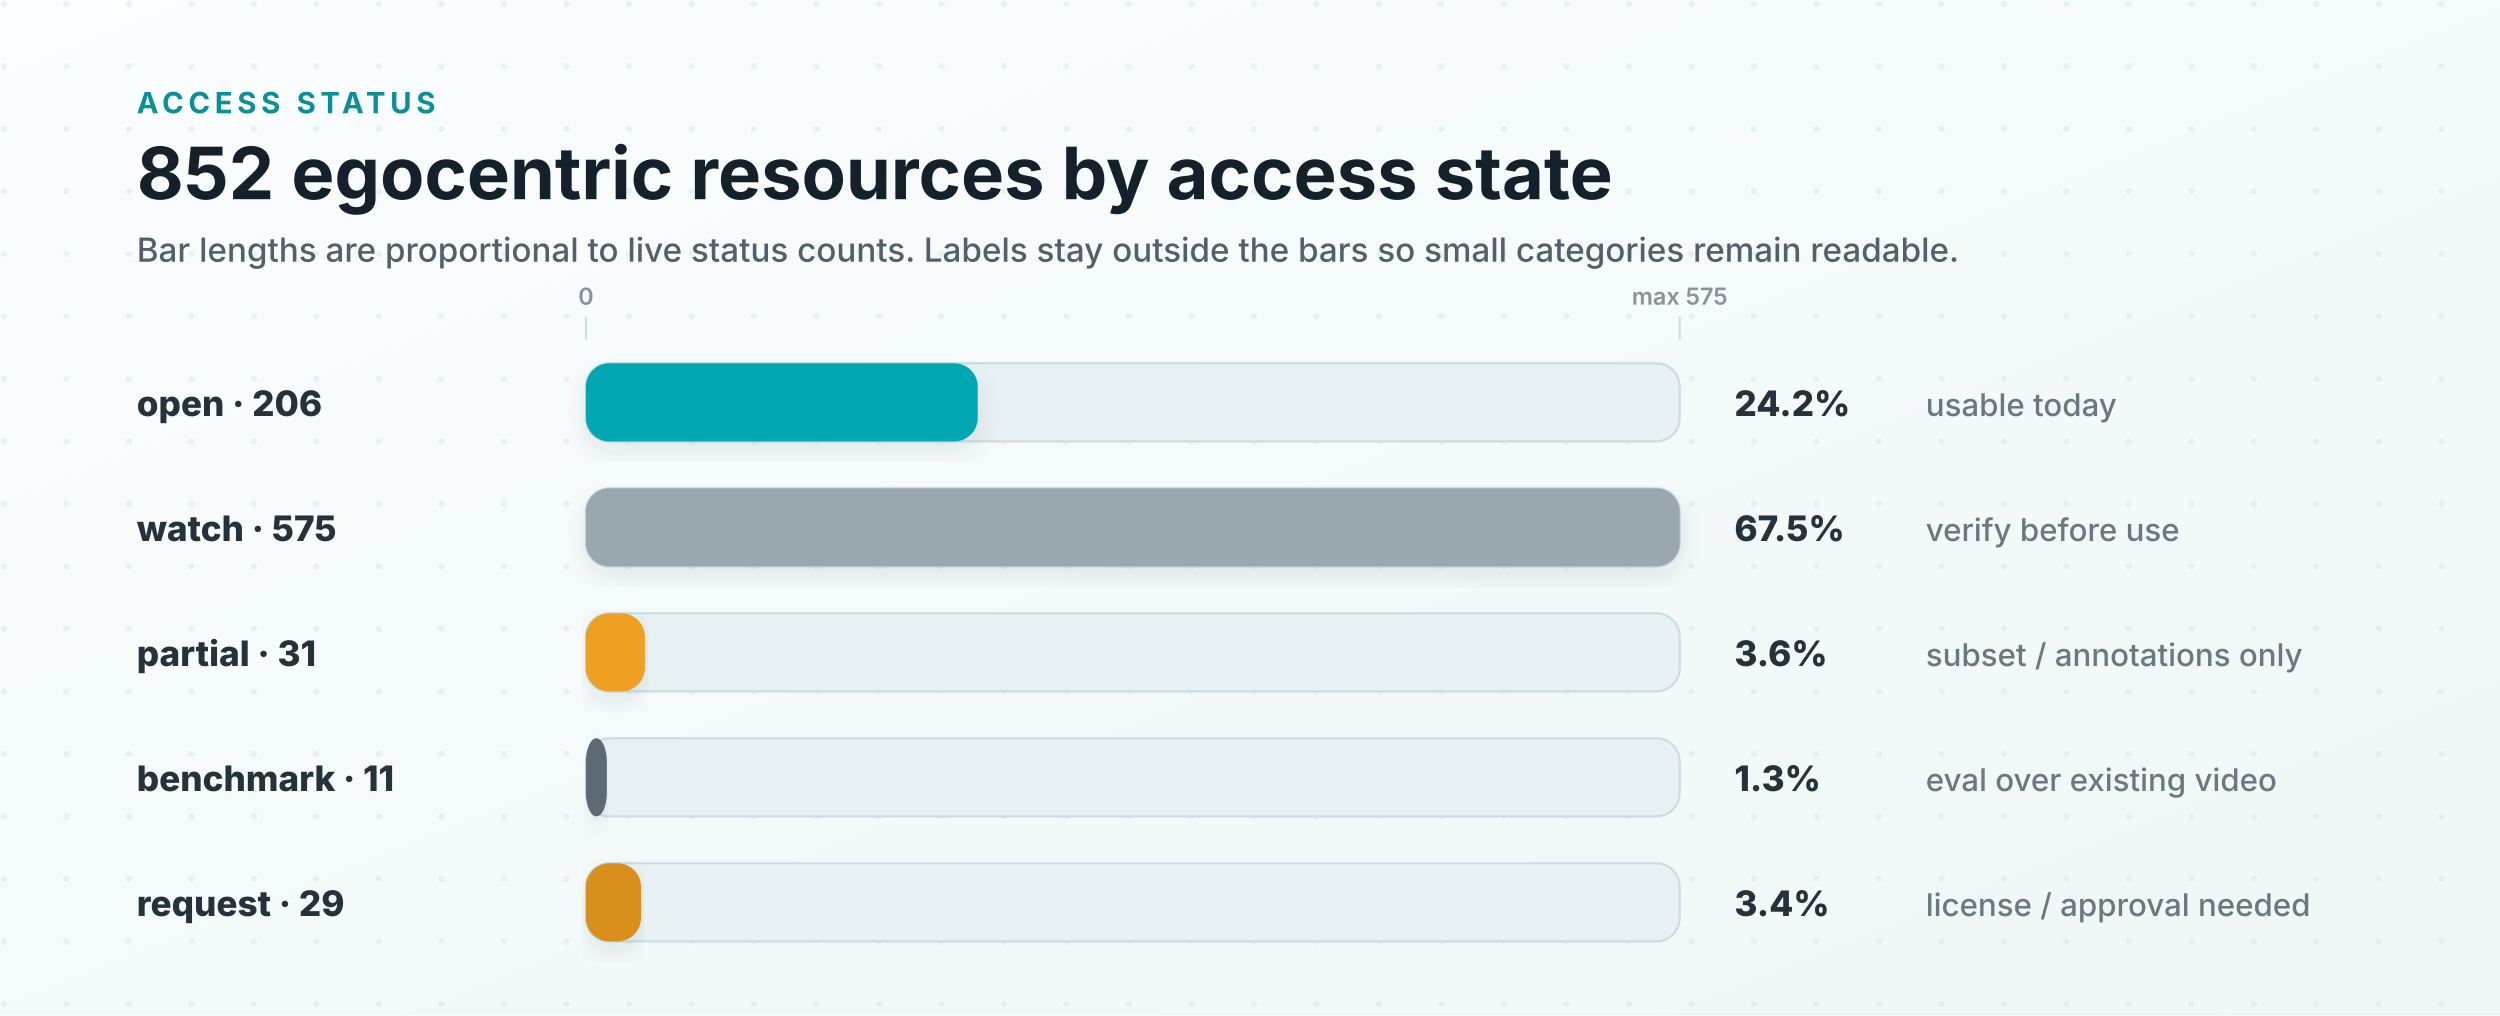
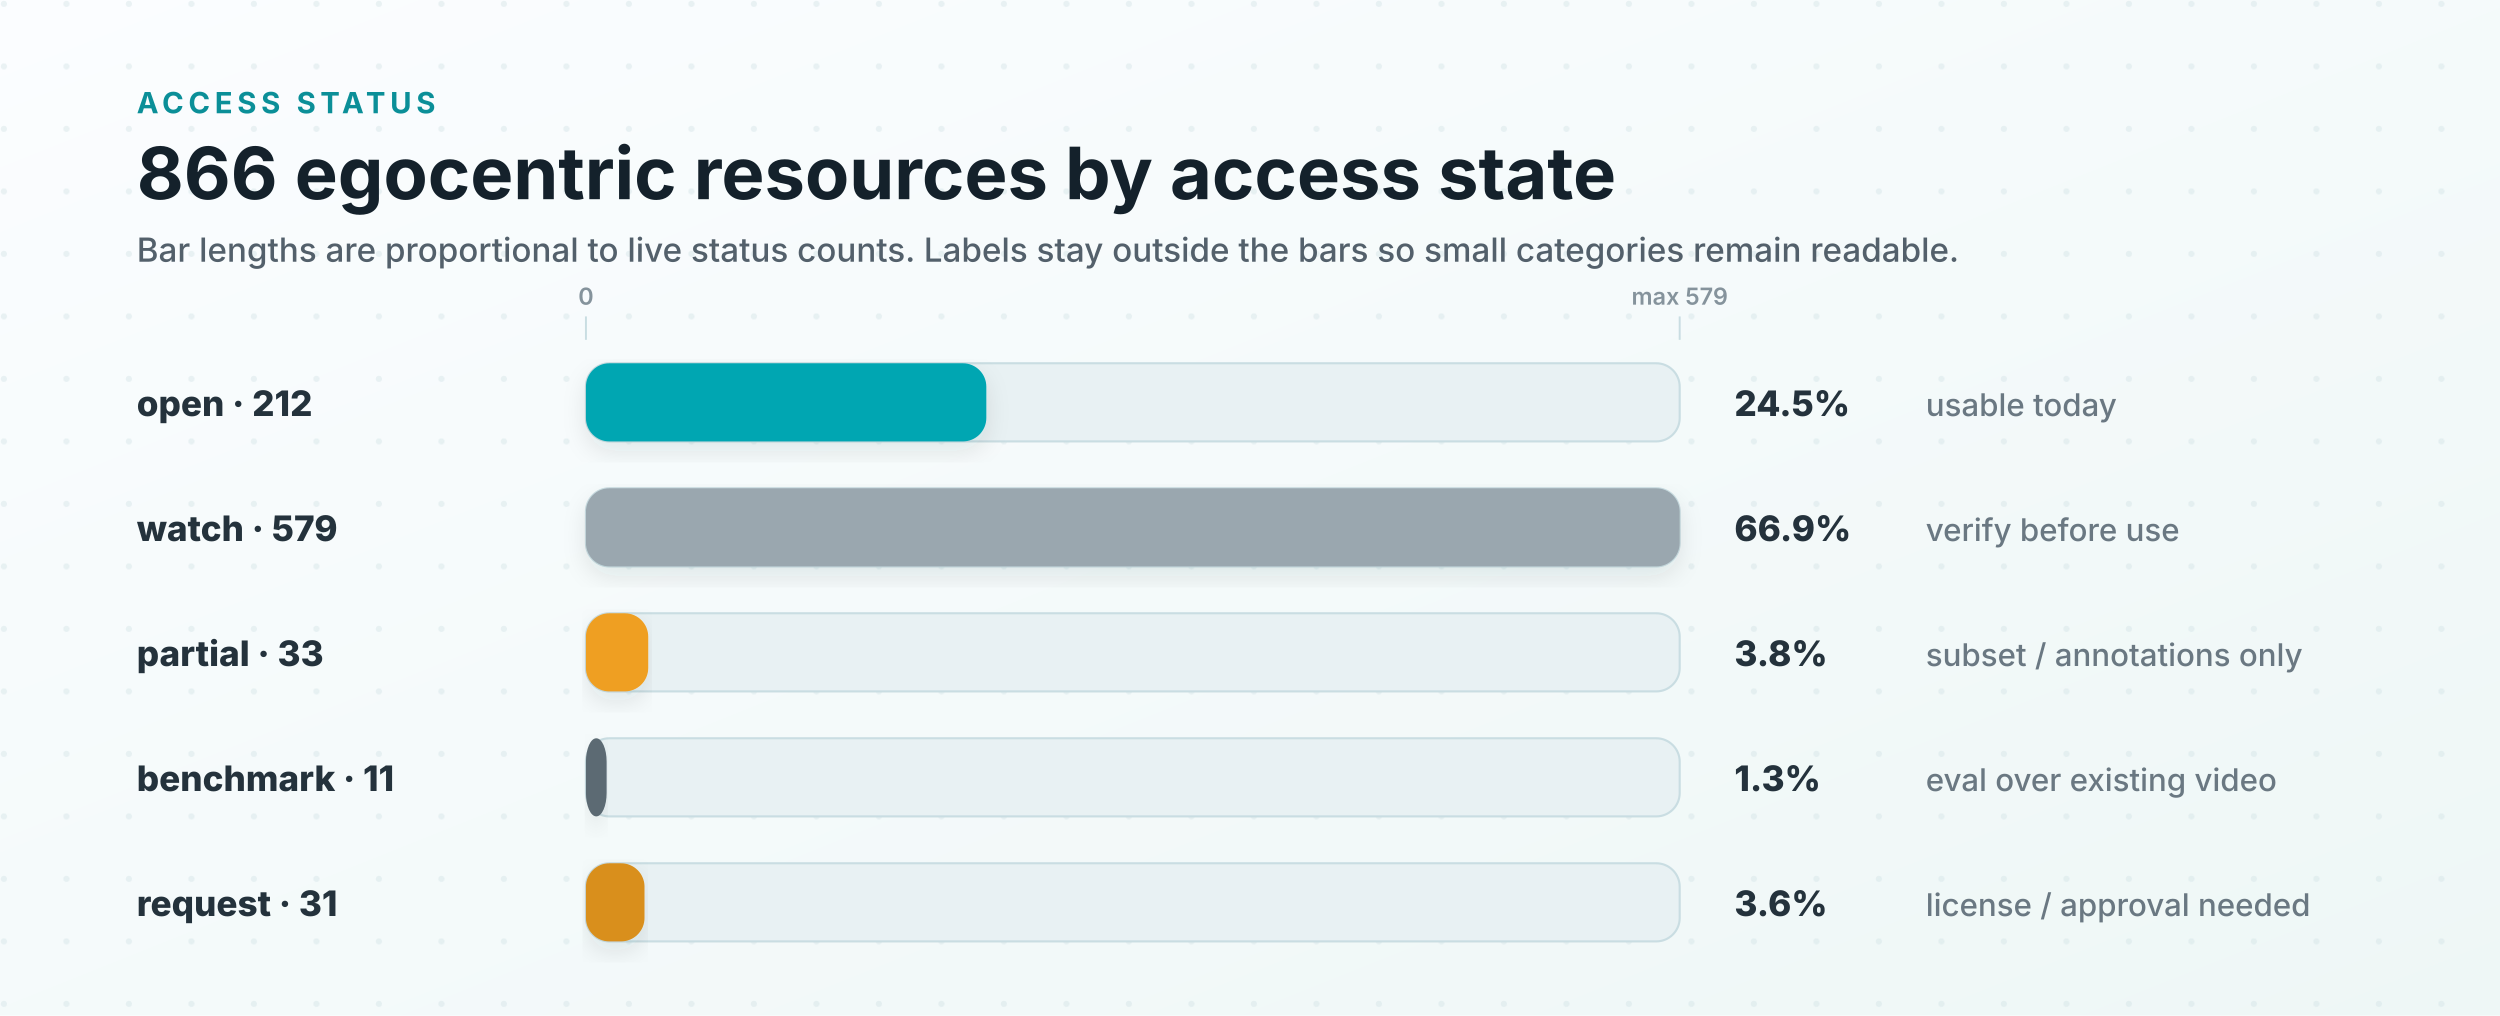
<svg xmlns="http://www.w3.org/2000/svg" viewBox="0 0 1280 520" role="img" aria-labelledby="title desc">
  <defs>
    <linearGradient id="bg" x1="0" x2="1" y1="0" y2="1">
      <stop offset="0" stop-color="#fbfdff" />
      <stop offset="1" stop-color="#eef7f6" />
    </linearGradient>
    <pattern id="dots" width="32" height="32" patternUnits="userSpaceOnUse">
      <circle cx="2" cy="2" r="1.6" fill="#cfe0e4" opacity="0.4" />
    </pattern>
    <filter id="shadow" x="-6%" y="-18%" width="112%" height="145%">
      <feDropShadow dx="0" dy="5" stdDeviation="6" flood-color="#0f2a33" flood-opacity="0.10" />
    </filter>
    <style>
      .ink { fill: #14212b; }
      .kicker { font: 700 15px system-ui, -apple-system, "Segoe UI", sans-serif; fill: #0b8f98; letter-spacing: .16em; }
      .title { font: 700 37px system-ui, -apple-system, "Segoe UI", sans-serif; }
      .subtitle { font: 500 17px system-ui, -apple-system, "Segoe UI", sans-serif; fill: #53606b; }
      .rowlabel { font: 760 18px system-ui, -apple-system, "Segoe UI", sans-serif; fill: #24323c; }
      .value { font: 760 18px system-ui, -apple-system, "Segoe UI", sans-serif; fill: #24323c; }
      .gloss { font: 520 16px system-ui, -apple-system, "Segoe UI", sans-serif; fill: #6a7882; }
      .rail { fill: #e8f1f3; stroke: #c9dde2; stroke-width: 1.1; }
      .fill { filter: url(#shadow); }
      .scale { font: 620 12px system-ui, -apple-system, "Segoe UI", sans-serif; fill: #85939c; }
      .tick { stroke: #c9dde2; stroke-width: 1; }
    </style>
  </defs>
  <rect width="1280" height="520" fill="url(#bg)" />
  <rect width="1280" height="520" fill="url(#dots)" />
  <text class="kicker" x="70" y="58">ACCESS STATUS</text>
-   <text class="title ink" x="70" y="102">852 egocentric resources by access state</text>
+   <text class="title ink" x="70" y="102">866 egocentric resources by access state</text>
  <text class="subtitle" x="70" y="134">Bar lengths are proportional to live status counts. Labels stay outside the bars so small categories remain readable.</text>
  <line class="tick" x1="300" y1="162" x2="300" y2="174" />
  <line class="tick" x1="860.0" y1="162" x2="860.0" y2="174" />
  <text class="scale" x="300" y="156" text-anchor="middle">0</text>
-   <text class="scale" x="860.0" y="156" text-anchor="middle">max 575</text>
+   <text class="scale" x="860.0" y="156" text-anchor="middle">max 579</text>
  <g>
-     <text class="rowlabel" x="70" y="213">open · 206</text>
+     <text class="rowlabel" x="70" y="213">open · 212</text>
    <rect class="rail" x="300" y="186" width="560" height="40" rx="12" />
-     <rect class="fill" x="300" y="186" width="200.6" height="40" rx="12" fill="#00a6b2" />
-     <text class="value" x="888.0" y="213">24.2%</text>
+     <rect class="fill" x="300" y="186" width="205" height="40" rx="12" fill="#00a6b2" />
+     <text class="value" x="888.0" y="213">24.5%</text>
    <text class="gloss" x="986.0" y="213">usable today</text>
  </g>
  <g>
-     <text class="rowlabel" x="70" y="277">watch · 575</text>
+     <text class="rowlabel" x="70" y="277">watch · 579</text>
    <rect class="rail" x="300" y="250" width="560" height="40" rx="12" />
    <rect class="fill" x="300" y="250" width="560" height="40" rx="12" fill="#9aa7af" />
-     <text class="value" x="888.0" y="277">67.5%</text>
+     <text class="value" x="888.0" y="277">66.9%</text>
    <text class="gloss" x="986.0" y="277">verify before use</text>
  </g>
  <g>
-     <text class="rowlabel" x="70" y="341">partial · 31</text>
+     <text class="rowlabel" x="70" y="341">partial · 33</text>
    <rect class="rail" x="300" y="314" width="560" height="40" rx="12" />
-     <rect class="fill" x="300" y="314" width="30.2" height="40" rx="12" fill="#ef9f24" />
-     <text class="value" x="888.0" y="341">3.6%</text>
+     <rect class="fill" x="300" y="314" width="31.9" height="40" rx="12" fill="#ef9f24" />
+     <text class="value" x="888.0" y="341">3.8%</text>
    <text class="gloss" x="986.0" y="341">subset / annotations only</text>
  </g>
  <g>
    <text class="rowlabel" x="70" y="405">benchmark · 11</text>
    <rect class="rail" x="300" y="378" width="560" height="40" rx="12" />
-     <rect class="fill" x="300" y="378" width="10.7" height="40" rx="12" fill="#5b6b73" />
+     <rect class="fill" x="300" y="378" width="10.6" height="40" rx="12" fill="#5b6b73" />
    <text class="value" x="888.0" y="405">1.3%</text>
    <text class="gloss" x="986.0" y="405">eval over existing video</text>
  </g>
  <g>
-     <text class="rowlabel" x="70" y="469">request · 29</text>
+     <text class="rowlabel" x="70" y="469">request · 31</text>
    <rect class="rail" x="300" y="442" width="560" height="40" rx="12" />
-     <rect class="fill" x="300" y="442" width="28.2" height="40" rx="12" fill="#d98f1f" />
-     <text class="value" x="888.0" y="469">3.4%</text>
+     <rect class="fill" x="300" y="442" width="30" height="40" rx="12" fill="#d98f1f" />
+     <text class="value" x="888.0" y="469">3.6%</text>
    <text class="gloss" x="986.0" y="469">license / approval needed</text>
  </g>
</svg>
